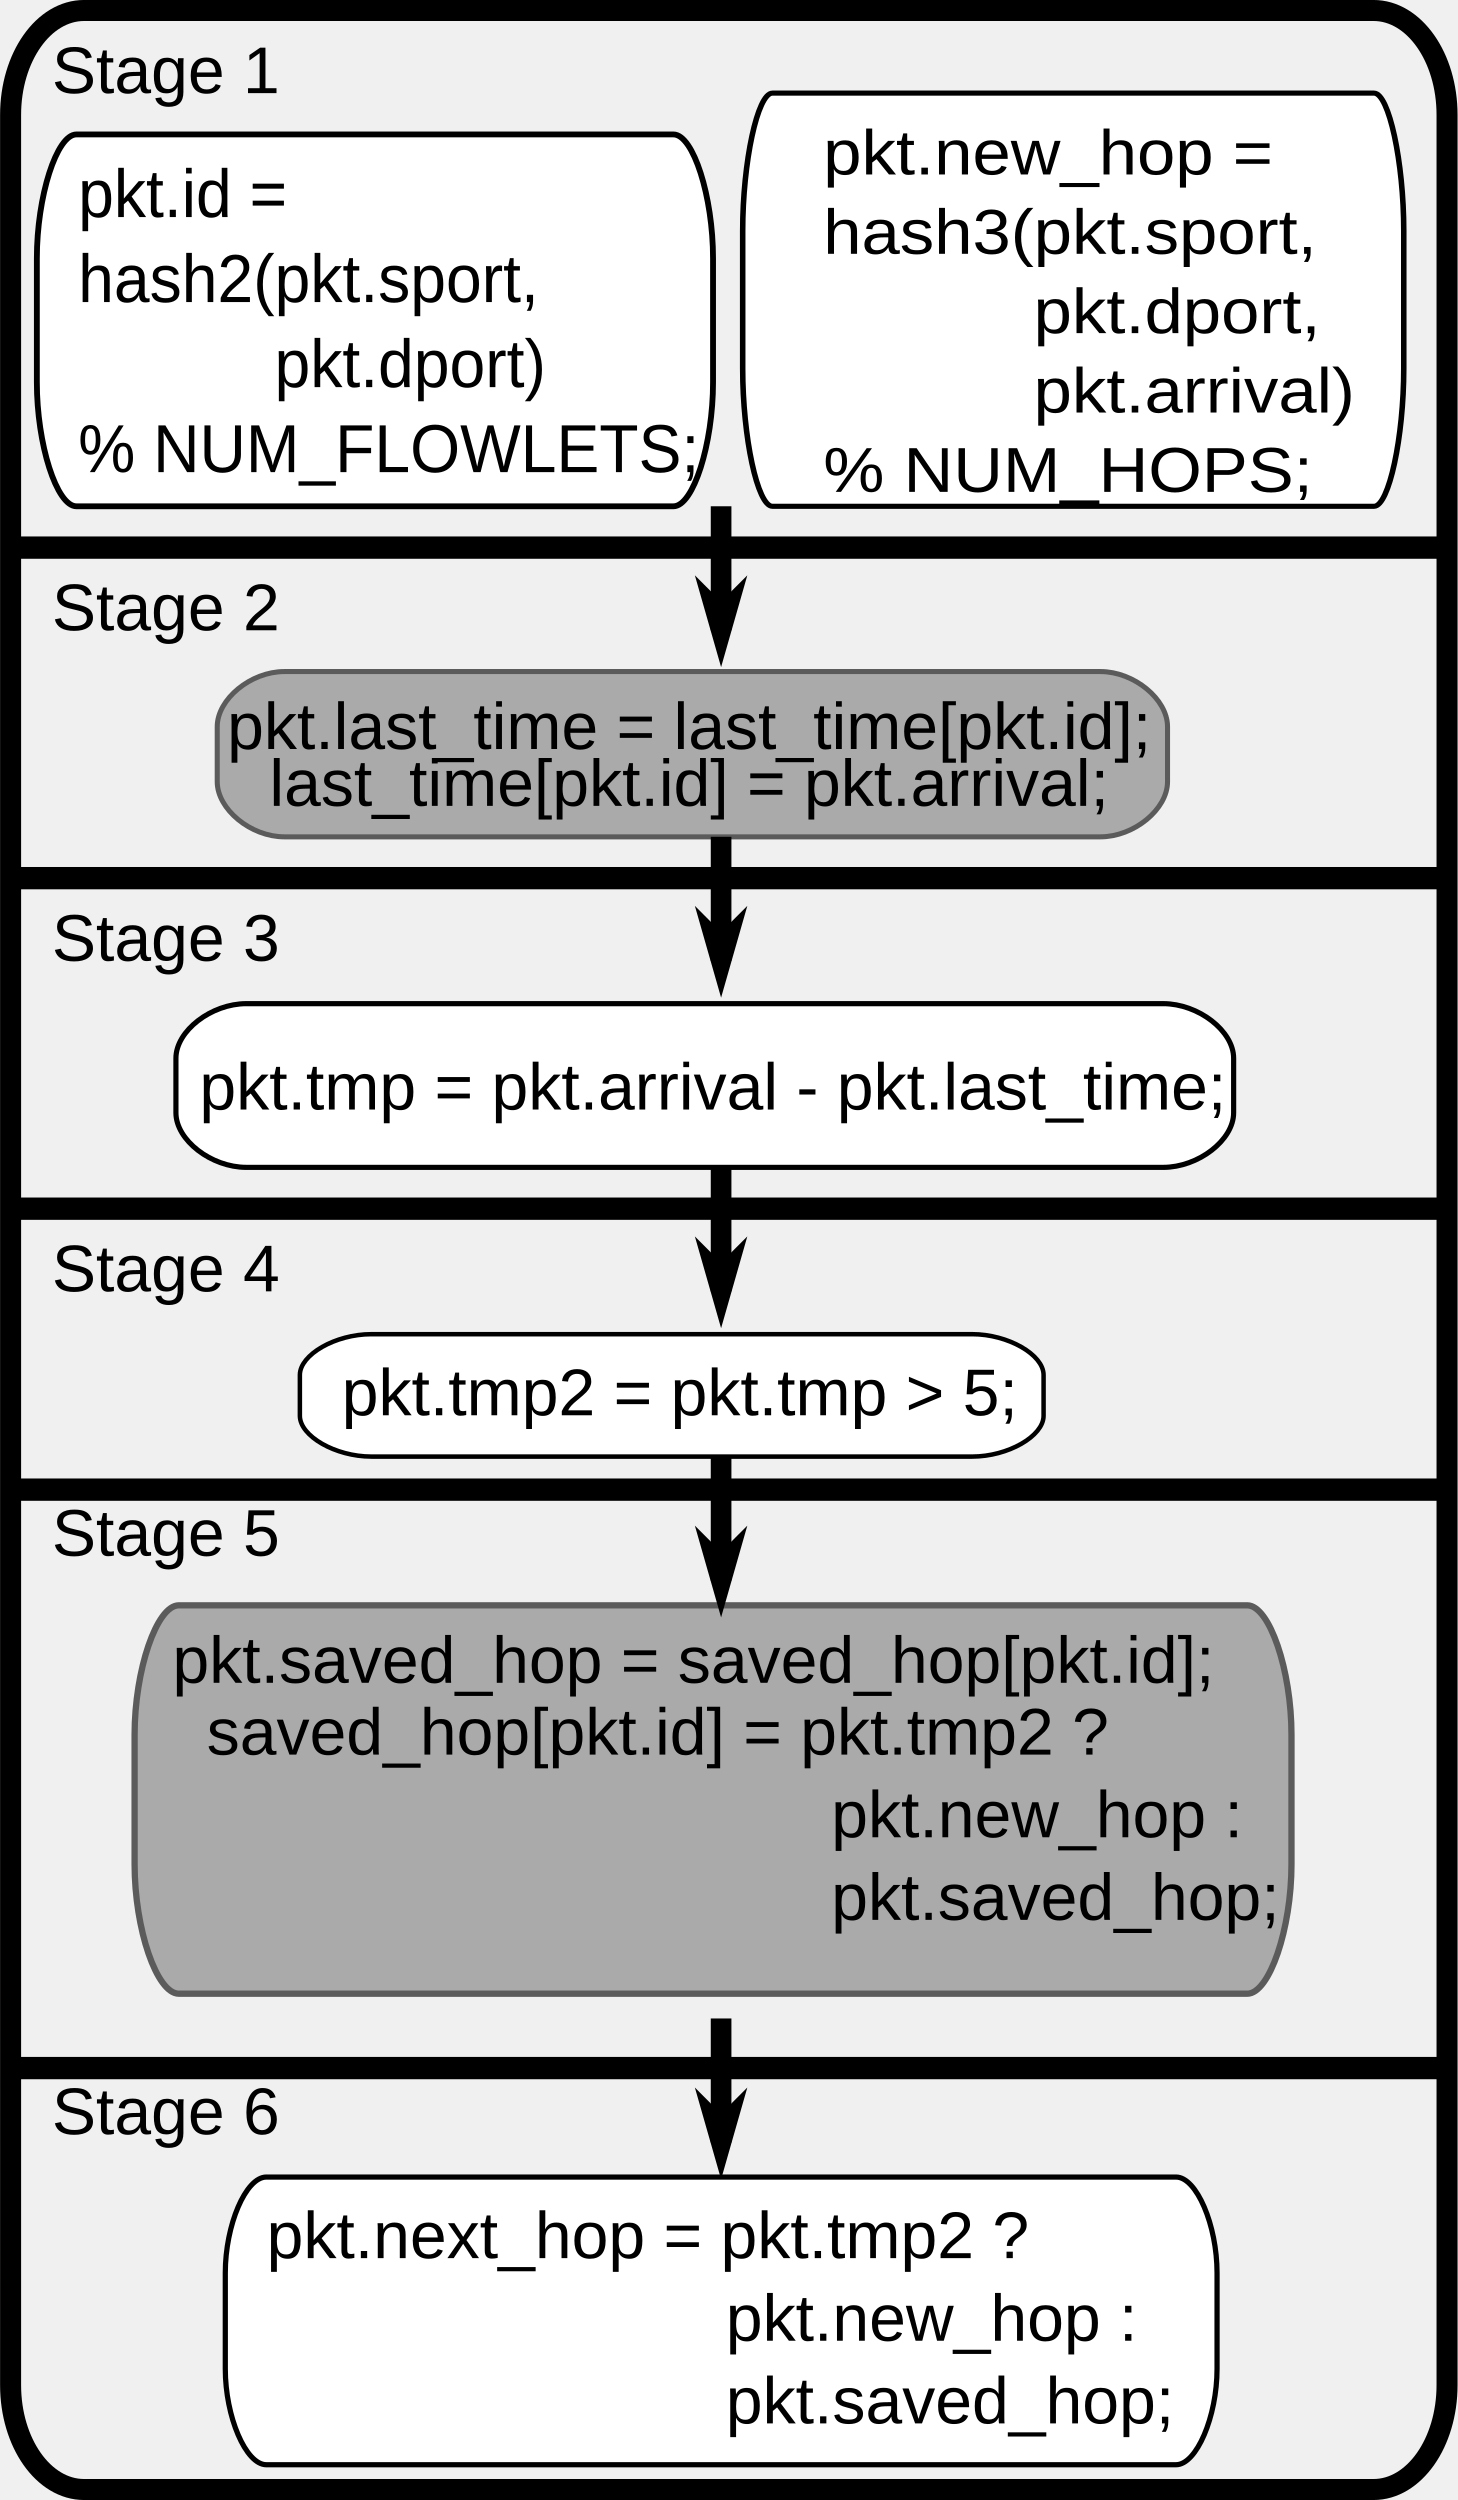
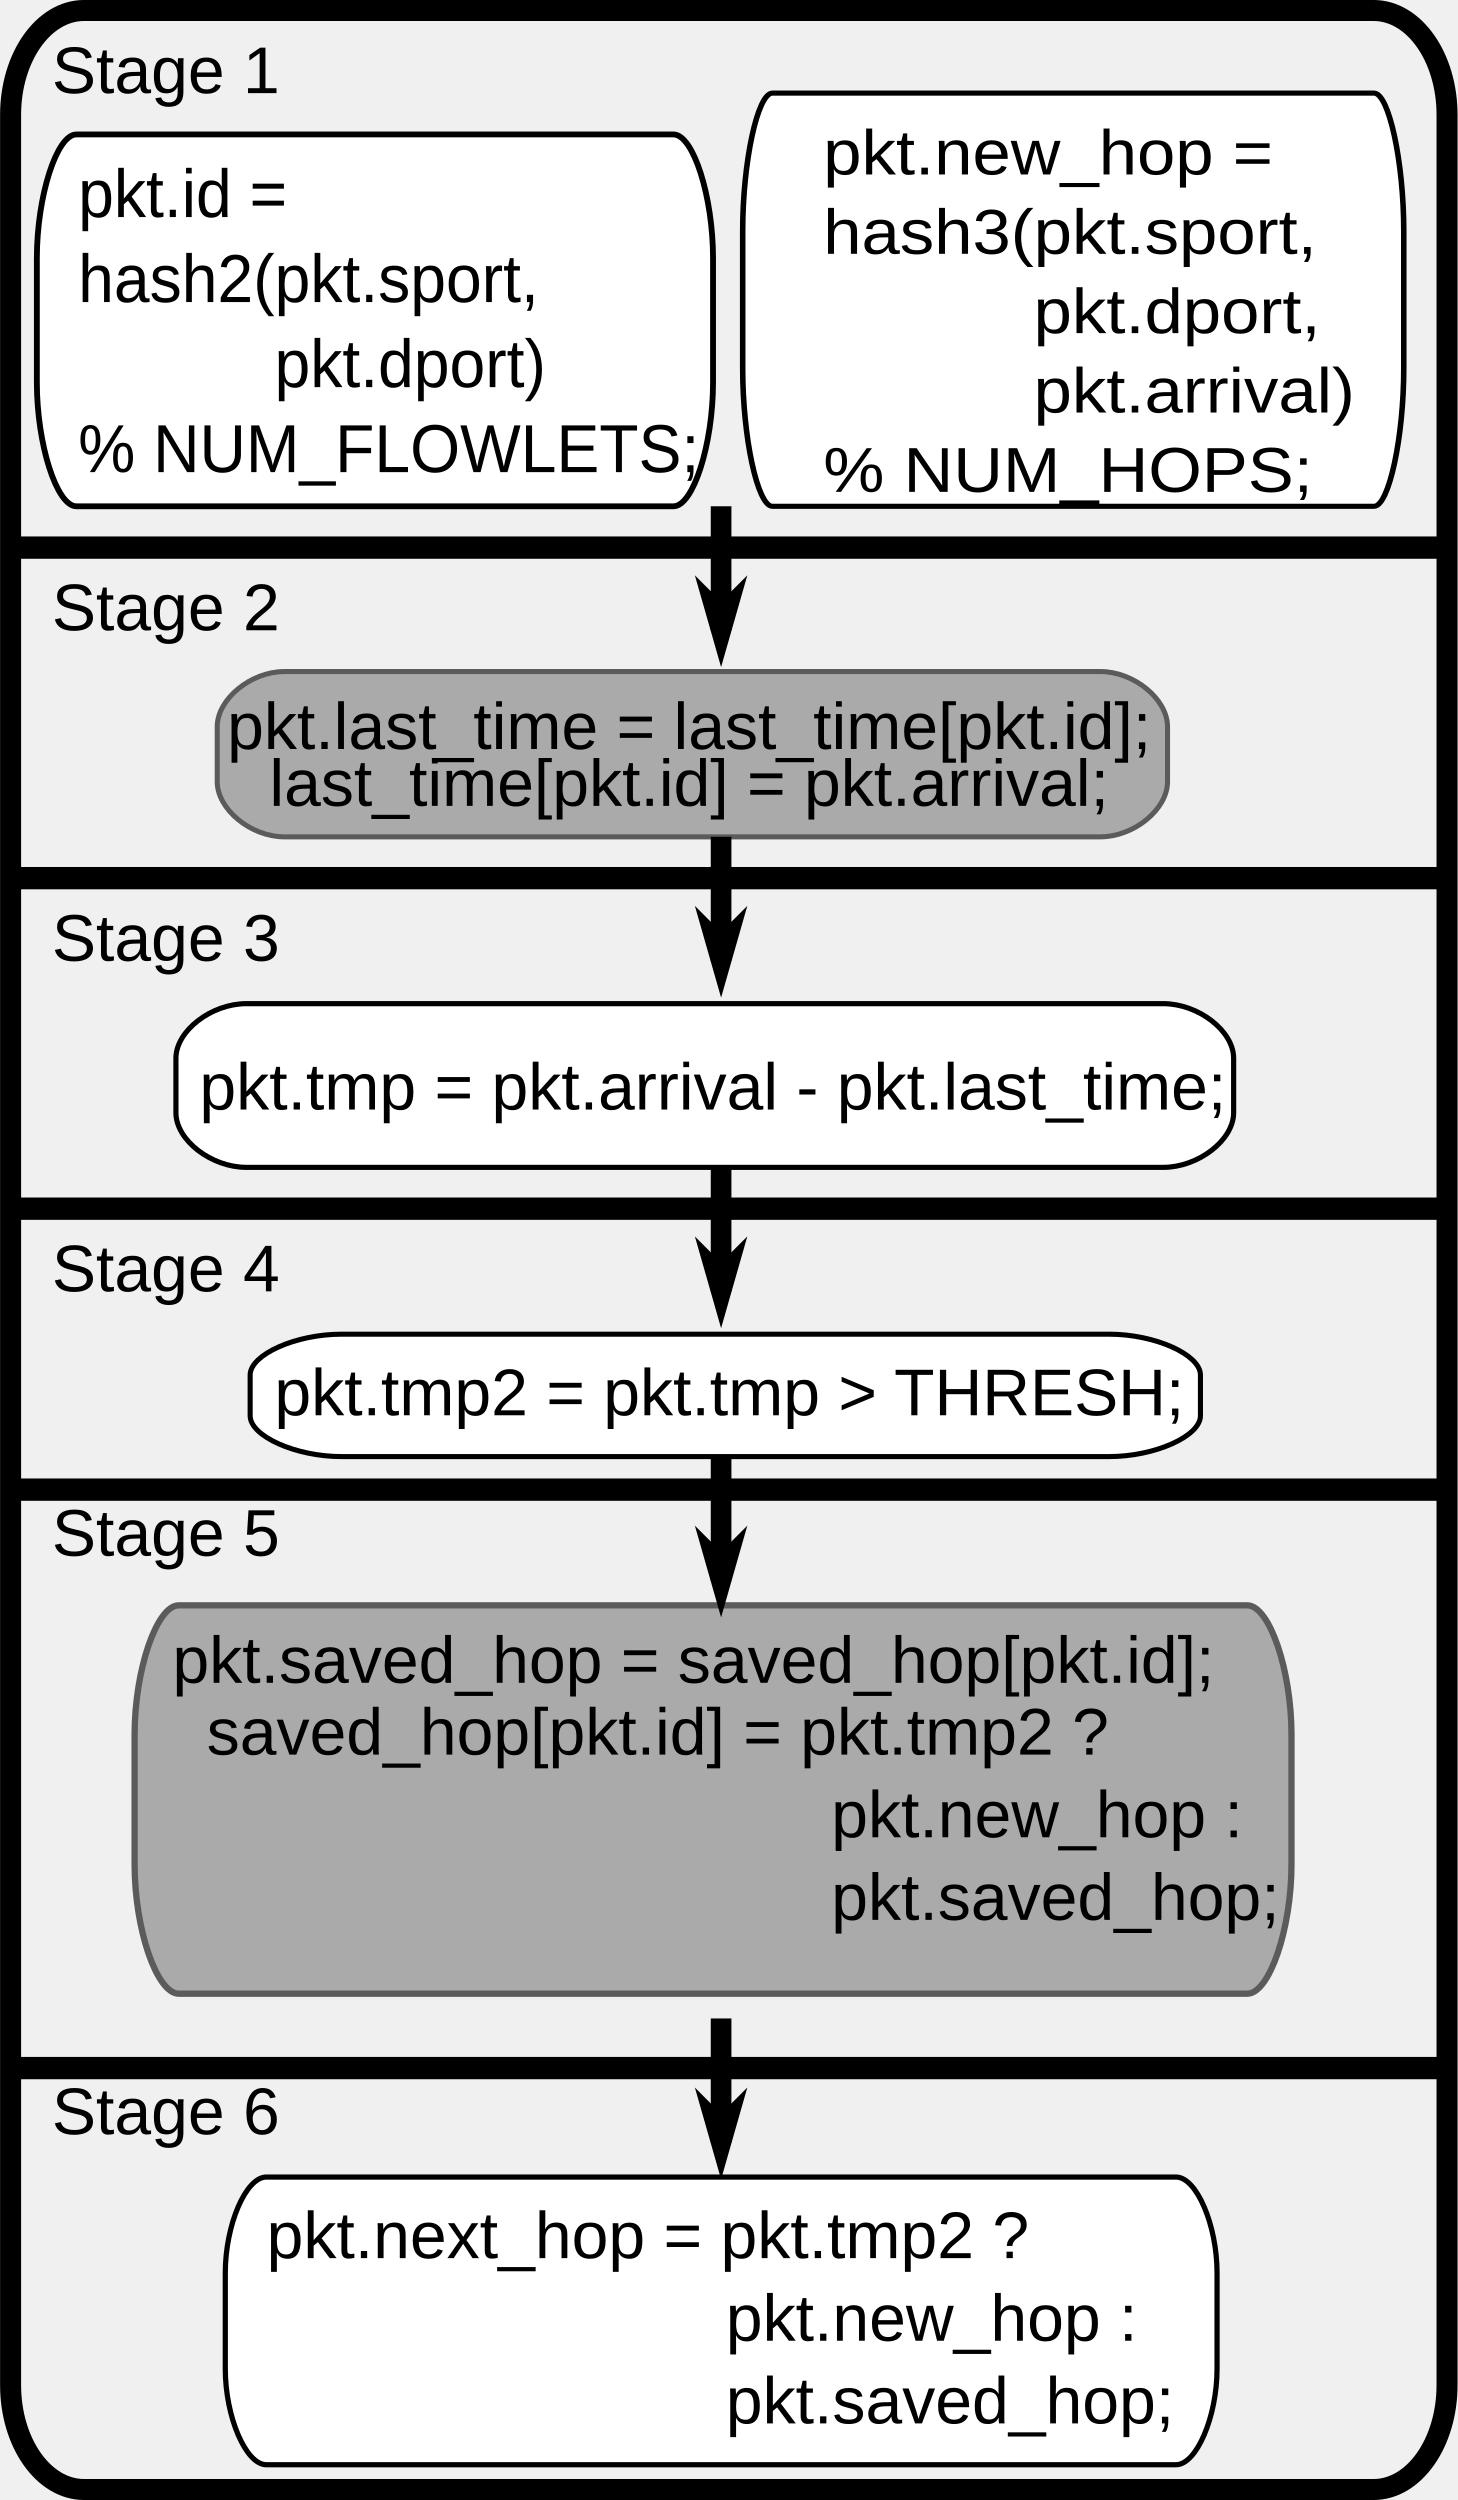
<svg xmlns="http://www.w3.org/2000/svg" width="352.773" height="605.078" viewBox="0 0 282.012 484.062" id="svg2" version="1.1">
  <defs id="defs162">
    <marker orient="auto" refY="0" refX="0" id="Arrow1Send" style="overflow:visible">
      <path id="path4272" d="M 0,0 5,-5 -12.5,0 5,5 0,0 z" style="fill-rule:evenodd;stroke:#000000;stroke-width:1pt" transform="matrix(-0.2,0,0,-0.2,-1.2,0)" />
    </marker>
    <marker orient="auto" refY="0" refX="0" id="Arrow1Lend" style="overflow:visible">
      <path id="path4260" d="M 0,0 5,-5 -12.5,0 5,5 0,0 z" style="fill-rule:evenodd;stroke:#000000;stroke-width:1pt" transform="matrix(-0.8,0,0,-0.8,-10,0)" />
    </marker>
    <marker orient="auto" refY="0" refX="0" id="Arrow1Send-4" style="overflow:visible">
      <path id="path4272-5" d="M 0,0 5,-5 -12.5,0 5,5 0,0 z" style="fill-rule:evenodd;stroke:#000000;stroke-width:1pt" transform="matrix(-0.2,0,0,-0.2,-1.2,0)" />
    </marker>
    <marker orient="auto" refY="0" refX="0" id="Arrow1Send-2" style="overflow:visible">
      <path id="path4272-6" d="M 0,0 5,-5 -12.5,0 5,5 0,0 z" style="fill-rule:evenodd;stroke:#000000;stroke-width:1pt" transform="matrix(-0.2,0,0,-0.2,-1.2,0)" />
    </marker>
    <marker orient="auto" refY="0" refX="0" id="marker5471" style="overflow:visible">
      <path id="path5473" d="M 0,0 5,-5 -12.5,0 5,5 0,0 z" style="fill-rule:evenodd;stroke:#000000;stroke-width:1pt" transform="matrix(-0.2,0,0,-0.2,-1.2,0)" />
    </marker>
    <marker orient="auto" refY="0" refX="0" id="Arrow1Send-41" style="overflow:visible">
      <path id="path4272-68" d="M 0,0 5,-5 -12.5,0 5,5 0,0 z" style="fill-rule:evenodd;stroke:#000000;stroke-width:1pt" transform="matrix(-0.2,0,0,-0.2,-1.2,0)" />
    </marker>
    <marker orient="auto" refY="0" refX="0" id="Arrow1Send-1" style="overflow:visible">
      <path id="path4272-4" d="M 0,0 5,-5 -12.5,0 5,5 0,0 z" style="fill-rule:evenodd;stroke:#000000;stroke-width:1pt" transform="matrix(-0.2,0,0,-0.2,-1.2,0)" />
    </marker>
    <marker orient="auto" refY="0" refX="0" id="Arrow1Send-0" style="overflow:visible">
      <path id="path4272-0" d="M 0,0 5,-5 -12.5,0 5,5 0,0 z" style="fill-rule:evenodd;stroke:#000000;stroke-width:1pt" transform="matrix(-0.2,0,0,-0.2,-1.2,0)" />
    </marker>
  </defs>
  <g id="graph0" class="graph" transform="translate(-249.964,422.0312)">
    <g id="node2" class="node" transform="translate(27.62224,-3.200009)">
      <path d="m 463.74,-108 c 0,0 -206.879,0 -206.879,0 -4.28,0 -8.561,12.533 -8.561,25.067 0,0 0,25.067 0,25.067 0,12.533 4.28,25.067 8.561,25.067 0,0 206.879,0 206.879,0 4.28,0 8.561,-12.533 8.561,-25.067 0,0 0,-25.067 0,-25.067 C 472.301,-95.467 468.021,-108 463.74,-108" id="path19" style="fill:#808080;stroke:#000000;stroke-width:1.221;opacity:0.621" />
      <text x="356.5" y="-93" font-size="10.00" id="text21" style="font-size:10px;text-anchor:middle;font-family:'Times,serif'">
        <tspan style="font-size:12.8px;font-style:normal;font-variant:normal;font-weight:normal;font-stretch:normal;font-family:Arial;-inkscape-font-specification:Arial" id="tspan3096">pkt.saved_hop = saved_hop[pkt.id];</tspan>
      </text>
      <text x="356.5" y="-82" font-size="10.00" id="text23" style="font-size:10px;text-anchor:middle;font-family:'Times,serif'" />
    </g>
    <g id="node7" class="node" transform="translate(-117.6178,35.49999)">
      <path d="m 595.183,-36 c 0,0 -176.136,0 -176.136,0 -3.973,0 -7.946,9.283 -7.946,18.567 0,0 0,18.567 0,18.567 0,9.283 3.973,18.567 7.946,18.567 0,0 176.136,0 176.136,0 3.973,0 7.946,-9.283 7.946,-18.567 0,0 0,-18.567 0,-18.567 0,-9.283 -3.973,-18.567 -7.946,-18.567" id="path49" style="fill:#ffffff;stroke:#000000;stroke-width:1.012" />
      <text x="513.5" y="-15.5" font-size="10.00" id="text51" style="font-size:10px;text-anchor:middle;font-family:'Times,serif'" />
      <text xml:space="preserve" style="font-size:11.68px;font-style:normal;font-variant:normal;font-weight:normal;font-stretch:normal;text-align:start;line-height:125%;letter-spacing:0px;word-spacing:0px;writing-mode:lr-tb;text-anchor:start;fill:#000000;fill-opacity:1;stroke:none;font-family:Arial;-inkscape-font-specification:Sans" x="419.101" y="-20.3" id="text3088">
        <tspan id="tspan3090" x="419.101" y="-20.3" style="font-size:12.8px">pkt.next_hop = pkt.tmp2 ? </tspan>
        <tspan x="419.101" y="-4.3" id="tspan3092" style="font-size:12.8px">                         pkt.new_hop : </tspan>
        <tspan x="419.101" y="11.7" id="tspan3094" style="font-size:12.8px">                         pkt.saved_hop;</tspan>
      </text>
    </g>
    <g id="node4" class="node" transform="translate(-187.2,32)">
      <path d="m 650.135,-324 c 0,0 -158.024,0 -158.024,0 -6.494,0 -12.988,5.333 -12.988,10.667 0,0 0,10.667 0,10.667 0,5.333 6.494,10.667 12.988,10.667 0,0 158.024,0 158.024,0 6.494,0 12.988,-5.333 12.988,-10.667 0,0 0,-10.667 0,-10.667 0,-5.333 -6.494,-10.667 -12.988,-10.667" id="path70" style="fill:#808080;stroke:#000000;stroke-width:0.981;opacity:0.621" />
      <text x="570.5" y="-309" font-size="10.00" id="text72" style="font-size:10px;text-anchor:middle;font-family:'Times,serif'">
        <tspan style="font-size:12.8px;font-style:normal;font-variant:normal;font-weight:normal;font-stretch:normal;font-family:Arial;-inkscape-font-specification:Arial" id="tspan3108">pkt.last_time = last_time[pkt.id];</tspan>
      </text>
      <text x="570.5" y="-298" font-size="10.00" id="text74" style="font-size:10px;text-anchor:middle;font-family:'Times,serif'">
        <tspan style="font-size:12.8px;font-style:normal;font-variant:normal;font-weight:normal;font-stretch:normal;font-family:Arial;-inkscape-font-specification:Arial" id="tspan3106">last_time[pkt.id] = pkt.arrival;</tspan>
      </text>
    </g>
    <g id="node8" class="node" transform="translate(-185.8178,24.29999)">
      <path d="m 660.888,-252 c 0,0 -177.493,0 -177.493,0 -6.827,0 -13.653,5.283 -13.653,10.567 0,0 0,10.567 0,10.567 0,5.283 6.827,10.567 13.653,10.567 0,0 177.493,0 177.493,0 6.827,0 13.653,-5.283 13.653,-10.567 0,0 0,-10.567 0,-10.567 0,-5.283 -6.827,-10.567 -13.653,-10.567" id="path86" style="fill:#ffffff;stroke:#000000;stroke-width:1.001" />
      <text x="573.7" y="-231.5" font-size="10.00" id="text88" style="font-size:10px;text-anchor:middle;font-family:'Times,serif'">
        <tspan style="font-size:12.8px;font-style:normal;font-variant:normal;font-weight:normal;font-stretch:normal;font-family:Arial;-inkscape-font-specification:Arial" id="tspan3104">pkt.tmp = pkt.arrival - pkt.last_time;</tspan>
      </text>
    </g>
    <g id="node5" class="node" transform="matrix(1.02729,0,0,0.9473684,191.8093,-233.4737)">
      <path d="m 315.492,-180 c 0,0 -113.4,0 -113.4,0 -2.8,0 -5.6,14.074 -5.6,28.148 0,0 0,28.148 0,28.148 0,14.074 2.8,28.148 5.6,28.148 0,0 113.4,0 113.4,0 2.8,0 5.6,-14.074 5.6,-28.148 0,0 0,-28.148 0,-28.148 0,-14.074 -2.8,-28.148 -5.6,-28.148" id="path100" style="fill:#ffffff;stroke:#000000;stroke-width:1.046" />
      <text x="133.5" y="-159.5" font-size="10.00" id="text102" style="font-size:10px;text-anchor:middle;font-family:'Times,serif'">
        <tspan style="font-family:Times New Roman;-inkscape-font-specification:Times New Roman" id="tspan3171" />
      </text>
      <flowRoot xml:space="preserve" id="flowRoot3185" style="font-size:15px;font-style:normal;font-variant:normal;font-weight:normal;font-stretch:normal;text-align:start;line-height:125%;letter-spacing:0px;word-spacing:0px;writing-mode:lr-tb;text-anchor:start;fill:#000000;fill-opacity:1;stroke:none;font-family:Arial;-inkscape-font-specification:Arial" transform="matrix(0.8,0,0,0.8,31,-180)">
        <flowRegion id="flowRegion3187">
          <rect id="rect3189" width="18.142" height="19.006" x="288.549" y="41.075" />
        </flowRegion>
        <flowPara id="flowPara3191" />
      </flowRoot>
      <text xml:space="preserve" style="font-size:12px;font-style:normal;font-variant:normal;font-weight:normal;font-stretch:normal;text-align:start;line-height:125%;letter-spacing:0px;word-spacing:0px;writing-mode:lr-tb;text-anchor:start;fill:#000000;fill-opacity:1;stroke:none;font-family:Arial;-inkscape-font-specification:Arial" x="211.672" y="-163.378" id="text3205">
        <tspan id="tspan3207" x="211.672" y="-163.378" style="font-size:12.975px;font-family:Arial;-inkscape-font-specification:Arial">pkt.new_hop = </tspan>
        <tspan x="211.672" y="-147.159" style="font-size:12.975px;font-family:Arial;-inkscape-font-specification:Arial" id="tspan3344">hash3(pkt.sport,</tspan>
        <tspan x="211.672" y="-130.941" id="tspan3209" style="font-size:12.975px;font-family:Arial;-inkscape-font-specification:Arial">           pkt.dport, </tspan>
        <tspan x="211.672" y="-114.722" id="tspan3211" style="font-size:12.975px;font-family:Arial;-inkscape-font-specification:Arial">           pkt.arrival)</tspan>
        <tspan x="211.672" y="-98.503" id="tspan3213" style="font-size:12.975px;font-family:Arial;-inkscape-font-specification:Arial">% NUM_HOPS;</tspan>
      </text>
    </g>
    <g id="node9" class="node" transform="translate(-189.0178,16.29999)">
-       <path d="m 627.117,-180 c 0,0 -116.352,0 -116.352,0 -6.912,0 -13.824,3.95 -13.824,7.9 0,0 0,7.9 0,7.9 0,3.95 6.912,7.9 13.824,7.9 0,0 116.352,0 116.352,0 6.912,0 13.824,-3.95 13.824,-7.9 0,0 0,-7.9 0,-7.9 0,-3.95 -6.912,-7.9 -13.824,-7.9" id="path128" style="fill:#ffffff;stroke:#000000;stroke-width:0.871" />
-       <text x="570.5" y="-164.3" font-size="10.00" id="text130" style="font-size:10px;text-anchor:middle;font-family:'Times,serif'">
-         <tspan style="font-size:12.8px;font-style:normal;font-variant:normal;font-weight:normal;font-stretch:normal;font-family:Arial;-inkscape-font-specification:Arial" id="tspan3102">pkt.tmp2 = pkt.tmp &gt; 5;</tspan>
+       <path d="m 653.65,-180 c 0,0 -148.672,0 -148.672,0 -8.832,0 -17.664,3.95 -17.664,7.9 0,0 0,7.9 0,7.9 0,3.95 8.832,7.9 17.664,7.9 0,0 148.672,0 148.672,0 8.832,0 17.664,-3.95 17.664,-7.9 0,0 0,-7.9 0,-7.9 0,-3.95 -8.832,-7.9 -17.664,-7.9" id="path128" style="fill:#ffffff;stroke:#000000;stroke-width:0.984" />
+       <text x="580.1" y="-164.3" font-size="10.00" id="text130" style="font-size:10px;text-anchor:middle;font-family:'Times,serif'">
+         <tspan style="font-size:12.8px;font-style:normal;font-variant:normal;font-weight:normal;font-stretch:normal;font-family:Arial;-inkscape-font-specification:Arial" id="tspan3102">pkt.tmp2 = pkt.tmp &gt; THRESH;</tspan>
      </text>
    </g>
    <path style="fill:#ffffff;stroke:#000000;stroke-width:1.13" id="path12-5" d="m 380.259,-396 c 0,0 -115.599,0 -115.599,0 -3.832,0 -7.664,12 -7.664,24 0,0 0,24 0,24 0,12 3.832,24 7.664,24 0,0 115.599,0 115.599,0 3.832,0 7.664,-12 7.664,-24 0,0 0,-24 0,-24 0,-12 -3.832,-24 -7.664,-24" />
    <text style="font-size:12.8px;text-anchor:middle;font-family:'Times,serif'" id="text14-7" font-size="10.00" y="-301.552" x="-71.09" transform="scale(0.9718253,1.028992)" />
    <text id="text3215-9" y="-369.294" x="272.678" style="font-size:12.8px;font-style:normal;font-variant:normal;font-weight:normal;font-stretch:normal;text-align:start;line-height:125%;letter-spacing:0px;word-spacing:0px;writing-mode:lr-tb;text-anchor:start;fill:#000000;fill-opacity:1;stroke:none;font-family:Arial;-inkscape-font-specification:Arial" xml:space="preserve" transform="scale(0.9718253,1.028992)">
      <tspan style="font-size:12.8px;font-family:Arial;-inkscape-font-specification:Arial" y="-369.294" x="272.678" id="tspan3217-8">pkt.id =</tspan>
      <tspan style="font-size:12.8px;font-family:Arial;-inkscape-font-specification:Arial" y="-353.294" x="272.678" id="tspan3348">hash2(pkt.sport,</tspan>
      <tspan style="font-size:12.8px;font-family:Arial;-inkscape-font-specification:Arial" id="tspan3219-1" y="-337.294" x="272.678">           pkt.dport)</tspan>
      <tspan style="font-size:12.8px;font-family:Arial;-inkscape-font-specification:Arial" id="tspan3221-2" y="-321.294" x="272.678">% NUM_FLOWLETS;</tspan>
    </text>
    <path style="fill:none;stroke:#000000;stroke-width:4;stroke-linecap:butt;stroke-linejoin:miter;stroke-miterlimit:1;stroke-opacity:1;stroke-dasharray:none;marker-end:url(#Arrow1Send)" d="m 389.482,-324 0,24" id="path3483" />
    <path style="fill:none;stroke:#000000;stroke-width:4;stroke-linecap:butt;stroke-linejoin:miter;stroke-miterlimit:1;stroke-opacity:1;stroke-dasharray:none;marker-end:url(#Arrow1Send)" d="m 389.482,-260 0,24" id="path3483-8" />
    <path style="fill:none;stroke:#000000;stroke-width:4;stroke-linecap:butt;stroke-linejoin:miter;stroke-miterlimit:1;stroke-opacity:1;stroke-dasharray:none;marker-end:url(#Arrow1Send)" d="m 389.482,-196 0,24" id="path3483-4" />
    <path style="fill:none;stroke:#000000;stroke-width:4;stroke-linecap:butt;stroke-linejoin:miter;stroke-miterlimit:1;stroke-opacity:1;stroke-dasharray:none;marker-end:url(#Arrow1Send)" d="m 389.482,-140 0,24" id="path3483-4-8" />
    <path style="fill:none;stroke:#000000;stroke-width:4;stroke-linecap:butt;stroke-linejoin:miter;stroke-miterlimit:1;stroke-opacity:1;stroke-dasharray:none;marker-end:url(#Arrow1Send)" d="m 389.482,-31.2 0,24" id="path3483-4-8-4" />
    <text xml:space="preserve" style="font-size:12.8px;font-style:normal;font-variant:normal;font-weight:normal;font-stretch:normal;text-align:start;line-height:125%;letter-spacing:0px;word-spacing:0px;writing-mode:lr-tb;text-anchor:start;fill:#000000;fill-opacity:1;stroke:none;font-family:Arial;-inkscape-font-specification:Sans" x="289.882" y="-82.295" id="text3078">
      <tspan id="tspan3080" x="289.882" y="-82.295" style="font-size:12.8px;font-family:Arial;-inkscape-font-specification:Arial">saved_hop[pkt.id] = pkt.tmp2 ? </tspan>
      <tspan x="289.882" y="-66.295" style="font-size:12.8px;font-family:Arial;-inkscape-font-specification:Arial" id="tspan3084">                                  pkt.new_hop :</tspan>
      <tspan x="289.882" y="-50.295" style="font-size:12.8px;font-family:Arial;-inkscape-font-specification:Arial" id="tspan3100">                                  pkt.saved_hop;</tspan>
    </text>
    <path style="fill:none;stroke:#000000;stroke-width:4.32;stroke-linecap:butt;stroke-linejoin:miter;stroke-miterlimit:4;stroke-opacity:1;stroke-dasharray:none" d="m 251.925,-316 279.986,0" id="path3110" />
    <path style="fill:none;stroke:#000000;stroke-width:4.32;stroke-linecap:butt;stroke-linejoin:miter;stroke-miterlimit:4;stroke-opacity:1;stroke-dasharray:none" d="m 251.925,-252 279.986,0" id="path3110-1" />
    <path style="fill:none;stroke:#000000;stroke-width:4.32;stroke-linecap:butt;stroke-linejoin:miter;stroke-miterlimit:4;stroke-opacity:1;stroke-dasharray:none" d="m 251.925,-188 279.986,0" id="path3110-1-9" />
    <path style="fill:none;stroke:#000000;stroke-width:4.32;stroke-linecap:butt;stroke-linejoin:miter;stroke-miterlimit:4;stroke-opacity:1;stroke-dasharray:none" d="m 251.925,-133.6 279.986,0" id="path3110-1-9-7" />
    <path style="fill:none;stroke:#000000;stroke-width:4.32;stroke-linecap:butt;stroke-linejoin:miter;stroke-miterlimit:4;stroke-opacity:1;stroke-dasharray:none" d="m 251.925,-21.6 279.986,0" id="path3110-1-9-7-7" />
    <rect style="fill:none;stroke:#000000;stroke-width:4.07;stroke-linecap:round;stroke-linejoin:round;stroke-miterlimit:1;stroke-opacity:1;stroke-dasharray:none;stroke-dashoffset:0" id="rect3184" width="278.133" height="480" x="251.912" y="-420" rx="14.23" ry="20.216" />
    <text xml:space="preserve" style="font-size:12.8px;font-style:normal;font-variant:normal;font-weight:normal;font-stretch:normal;text-align:start;line-height:125%;letter-spacing:0px;word-spacing:0px;writing-mode:lr-tb;text-anchor:start;fill:#000000;fill-opacity:1;stroke:none;font-family:Arial;-inkscape-font-specification:Sans" x="259.911" y="-404" id="text3186">
      <tspan id="tspan3188" x="259.911" y="-404">Stage 1</tspan>
    </text>
    <text xml:space="preserve" style="font-size:12.8px;font-style:normal;font-variant:normal;font-weight:normal;font-stretch:normal;text-align:start;line-height:125%;letter-spacing:0px;word-spacing:0px;writing-mode:lr-tb;text-anchor:start;fill:#000000;fill-opacity:1;stroke:none;font-family:Arial;-inkscape-font-specification:Sans" x="259.911" y="-300" id="text3186-9">
      <tspan id="tspan3188-5" x="259.911" y="-300">Stage 2</tspan>
    </text>
    <text xml:space="preserve" style="font-size:12.8px;font-style:normal;font-variant:normal;font-weight:normal;font-stretch:normal;text-align:start;line-height:125%;letter-spacing:0px;word-spacing:0px;writing-mode:lr-tb;text-anchor:start;fill:#000000;fill-opacity:1;stroke:none;font-family:Arial;-inkscape-font-specification:Sans" x="259.911" y="-236" id="text3186-9-8">
      <tspan id="tspan3188-5-9" x="259.911" y="-236">Stage 3</tspan>
    </text>
    <text xml:space="preserve" style="font-size:12.8px;font-style:normal;font-variant:normal;font-weight:normal;font-stretch:normal;text-align:start;line-height:125%;letter-spacing:0px;word-spacing:0px;writing-mode:lr-tb;text-anchor:start;fill:#000000;fill-opacity:1;stroke:none;font-family:Arial;-inkscape-font-specification:Sans" x="259.911" y="-172" id="text3186-9-8-6">
      <tspan id="tspan3188-5-9-4" x="259.911" y="-172">Stage 4</tspan>
    </text>
    <text xml:space="preserve" style="font-size:12.8px;font-style:normal;font-variant:normal;font-weight:normal;font-stretch:normal;text-align:start;line-height:125%;letter-spacing:0px;word-spacing:0px;writing-mode:lr-tb;text-anchor:start;fill:#000000;fill-opacity:1;stroke:none;font-family:Arial;-inkscape-font-specification:Sans" x="259.911" y="-120.8" id="text3186-9-8-6-3">
      <tspan id="tspan3188-5-9-4-8" x="259.911" y="-120.8">Stage 5</tspan>
    </text>
    <text xml:space="preserve" style="font-size:12.8px;font-style:normal;font-variant:normal;font-weight:normal;font-stretch:normal;text-align:start;line-height:125%;letter-spacing:0px;word-spacing:0px;writing-mode:lr-tb;text-anchor:start;fill:#000000;fill-opacity:1;stroke:none;font-family:Arial;-inkscape-font-specification:Sans" x="259.911" y="-8.8" id="text3186-9-8-6-3-6">
      <tspan id="tspan3188-5-9-4-8-6" x="259.911" y="-8.8">Stage 6</tspan>
    </text>
  </g>
</svg>
